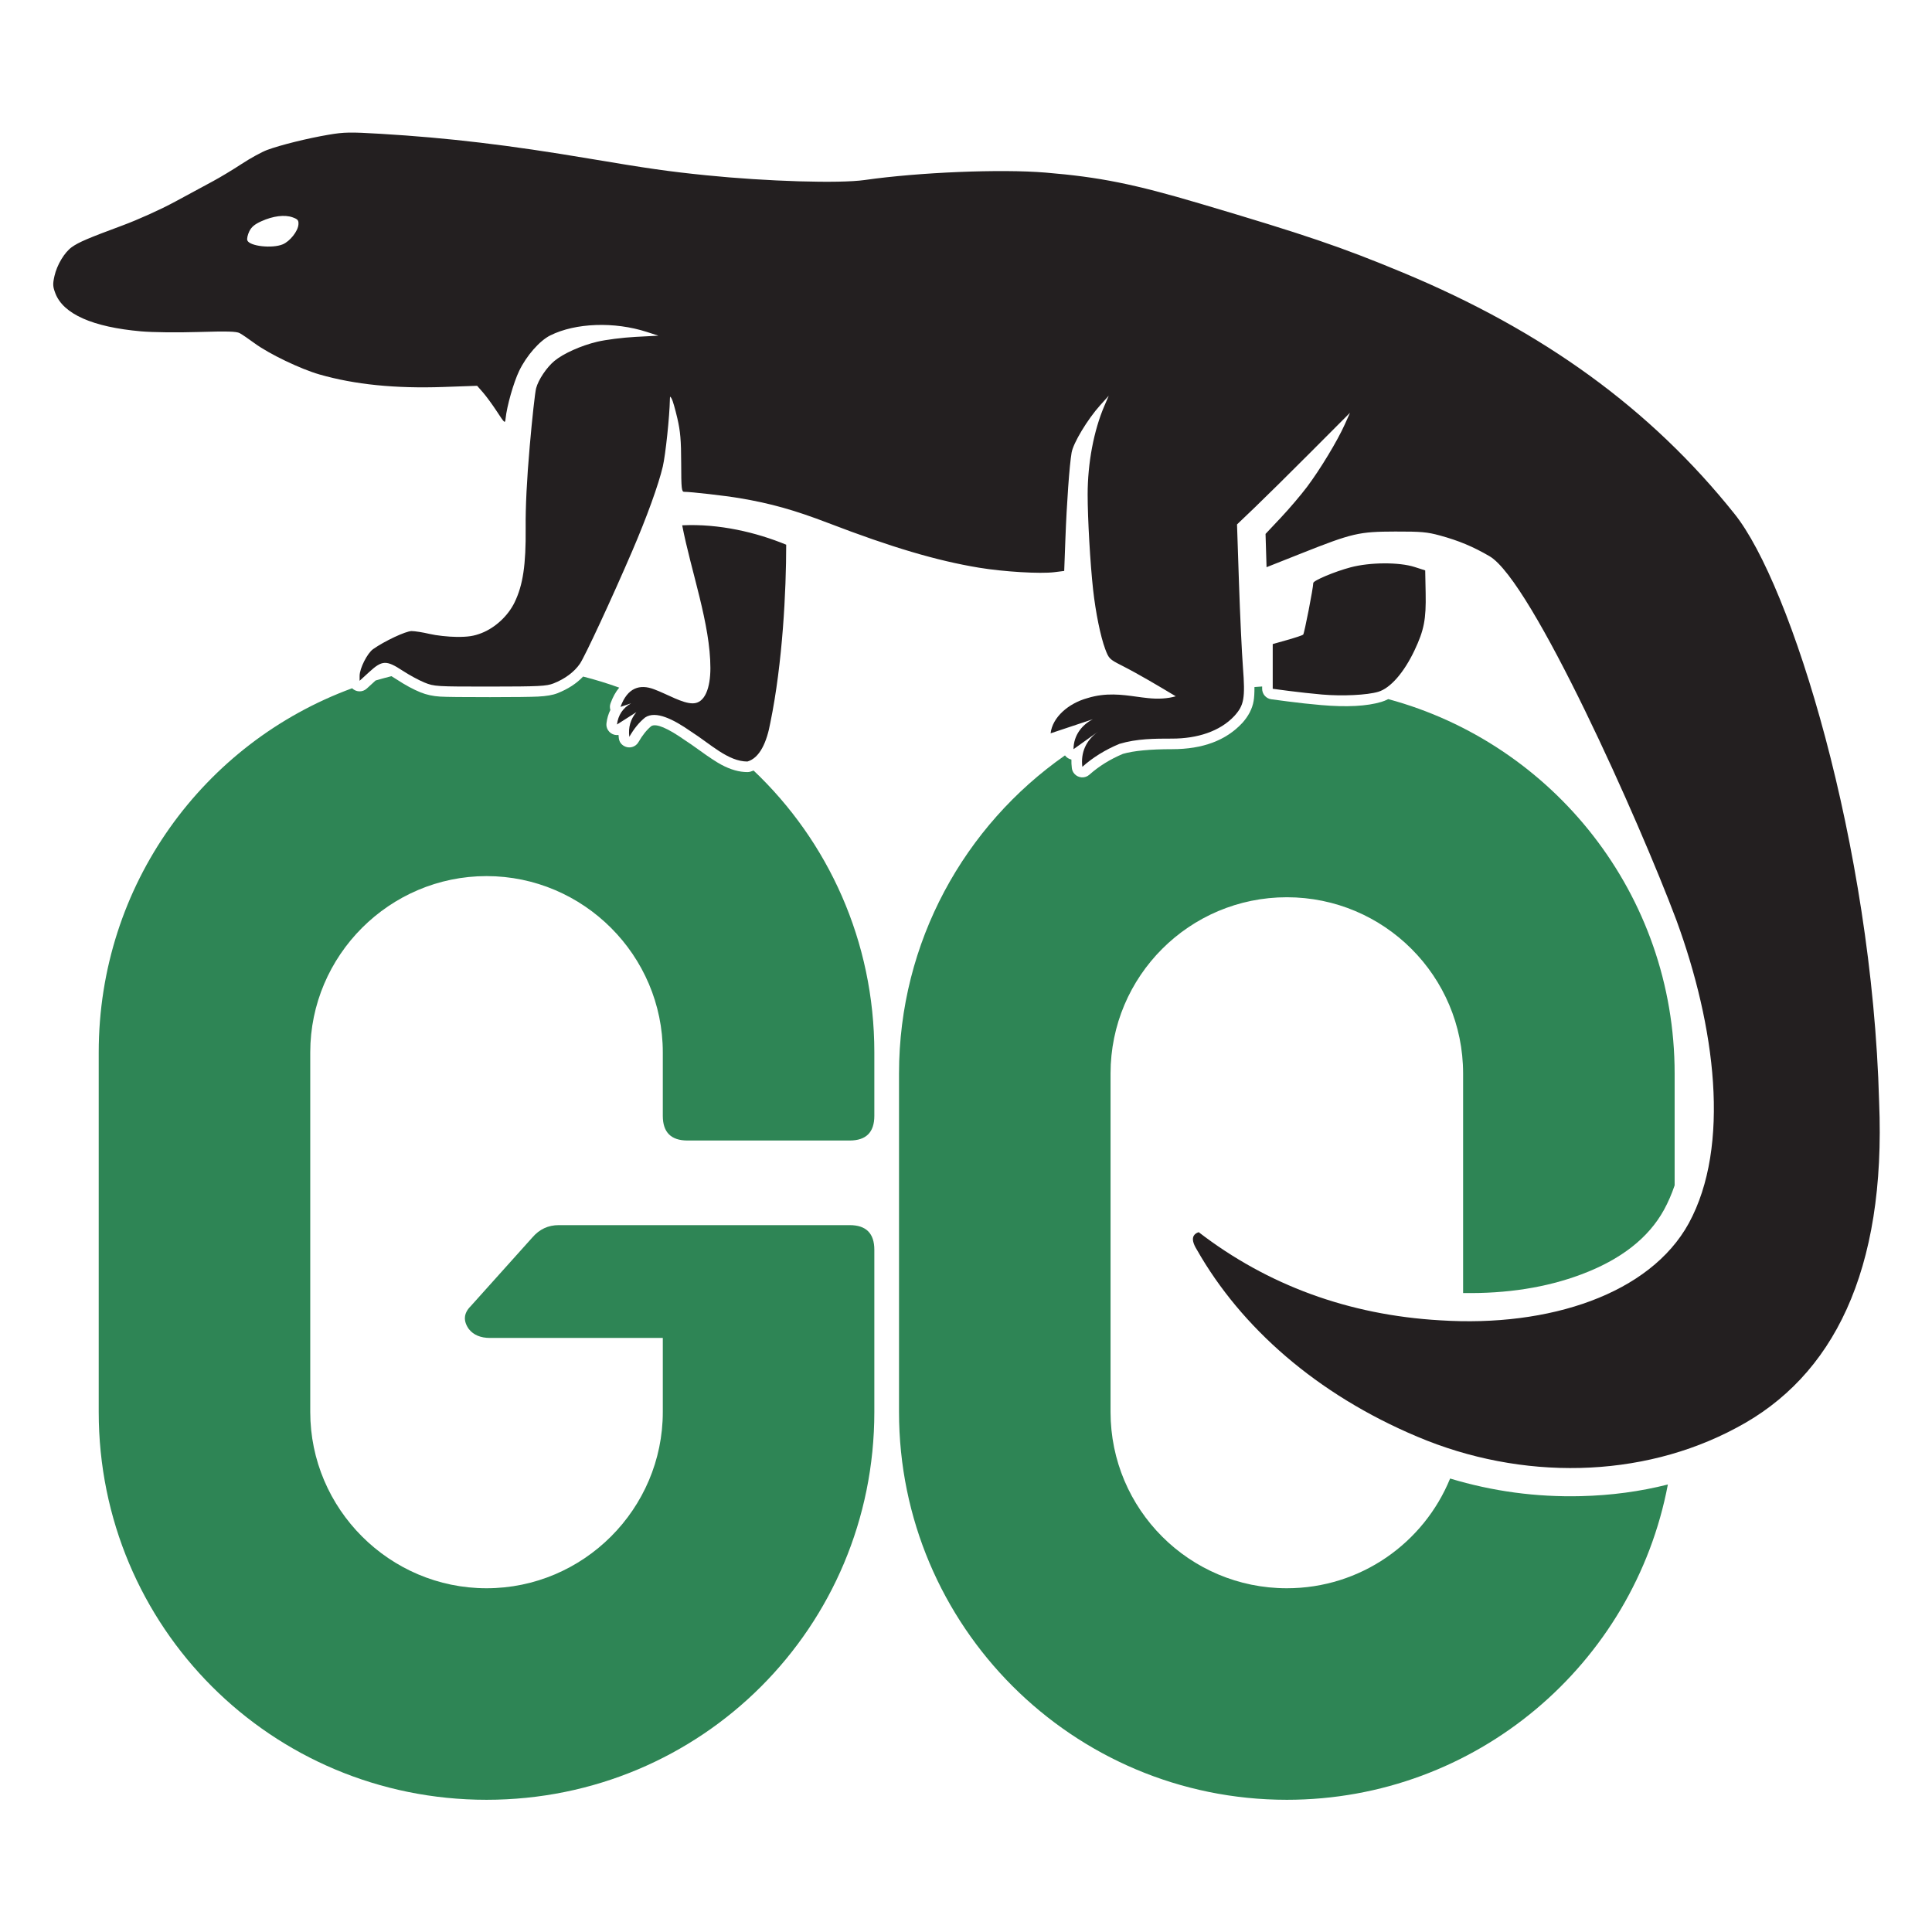
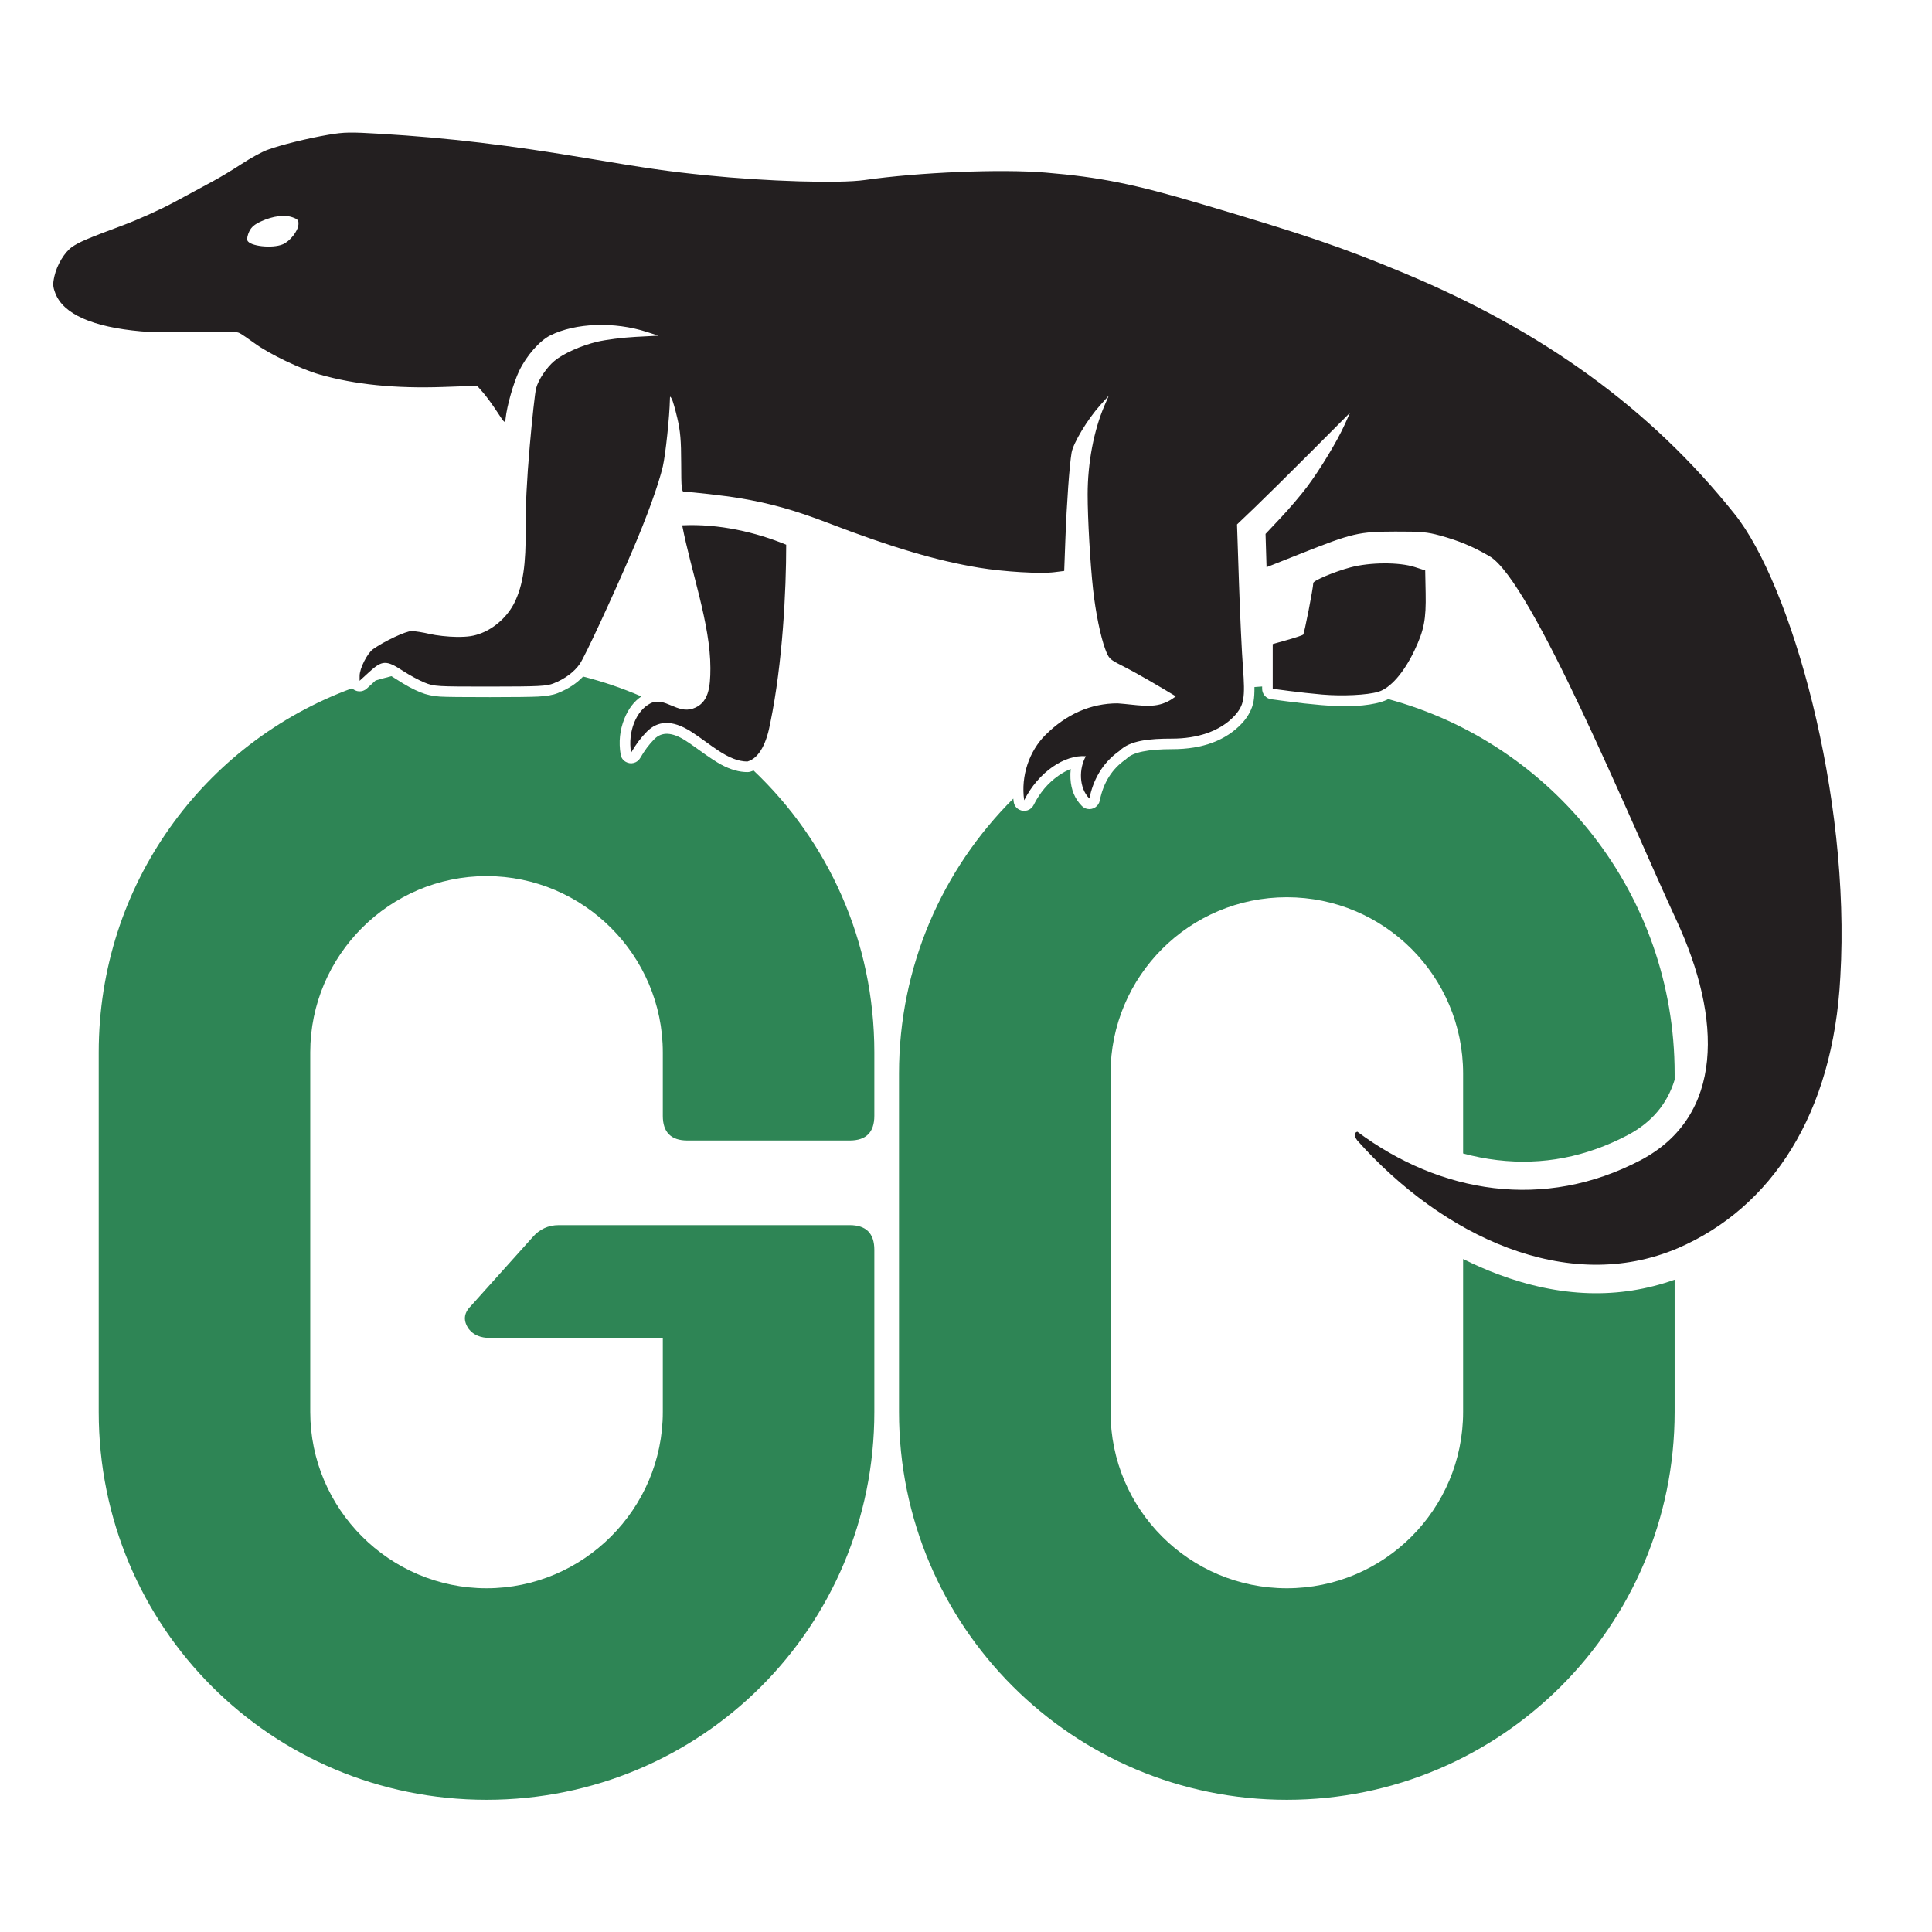
<svg xmlns="http://www.w3.org/2000/svg" width="512" height="512" viewBox="-30 69 1096 1096">
-   <path id="G" fill="#2E8555" fill-rule="evenodd" d="M452 716H360Q346 716 346 702V666C346 611 301 566 246 566C191 566 146 611 146 666V870C146 925 191 970 246 970C301 970 346 925 346 870V828H248Q240 828 236 823Q231 816 237 810L272 771Q278 764 287 764H452Q466 764 466 778V870C466 992 368 1090 246 1090C124 1090 26 992 26 870V666C26 570.839 85.624 490.28 169.755 459.441Q170.497 460.186 171.457 460.636Q172.538 461.141 173.731 461.195Q174.923 461.248 176.045 460.842Q177.167 460.435 178.048 459.63L183.071 455.039C186.044 454.161 189.043 453.343 192.068 452.588Q193.372 453.347 195.094 454.477Q202.387 459.267 208.592 461.775Q213.612 463.804 219.663 464.174Q224.922 464.495 248.003 464.483Q268.981 464.471 275.226 464.16Q282.306 463.808 286.2 462.274Q295.175 458.737 300.789 452.804C307.761 454.574 314.597 456.675 321.28 459.09Q318.313 462.582 316.361 467.95Q315.674 469.838 316.259 471.744Q314.565 475.108 314.046 479.256Q313.778 481.399 314.938 483.221Q315.579 484.228 316.556 484.913Q317.533 485.598 318.698 485.857Q319.783 486.098 320.877 485.936Q320.932 486.83 321.046 487.744Q321.418 490.721 324.023 492.209Q325.059 492.802 326.243 492.952Q327.427 493.103 328.579 492.789Q329.73 492.474 330.674 491.744Q331.617 491.013 332.209 489.977Q335.538 484.152 339.501 480.886Q343.695 478.51 358.559 488.915Q358.667 488.991 358.779 489.062Q361.463 490.77 366.823 494.649Q374.967 500.542 379.235 502.824Q387.046 507 394 507Q394.84 507 395.648 506.769Q396.602 506.497 397.509 506.122C439.75 546.147 466 602.859 466 666V702Q466 716 452 716Z" />
-   <path id="O-tail-cutout" fill="#2E8555" fill-rule="evenodd" d="M920 678V741.444Q917.492 748.852 913.981 755.289Q900.739 779.365 866.899 792.013Q837.176 803.121 800 802.519V678C800 622.772 755.228 578 700 578C644.772 578 600 622.772 600 678V870C600 925.228 644.772 970 700 970C741.873 970 777.735 944.264 792.631 907.746Q828.75 918.661 866.76 917.745Q892.532 917.124 916.161 911.134C896.899 1012.977 807.444 1090 700 1090C578.497 1090 480 991.503 480 870V678C480 603.3 517.23 537.295 574.148 497.529Q574.833 498.472 575.824 499.09Q576.744 499.664 577.799 499.879Q577.732 502.233 578.046 504.744Q578.277 506.593 579.516 507.986Q580.308 508.878 581.382 509.399Q582.456 509.919 583.648 509.99Q584.839 510.06 585.967 509.669Q587.094 509.277 587.986 508.484Q596.126 501.249 607.015 496.661Q616.182 494 635 494Q660.884 494 674.716 479.151Q680.003 473.299 681.162 466.677Q681.666 463.795 681.636 458.756C683.087 458.636 684.541 458.53 686 458.438V459.743Q686 460.835 686.385 461.857Q686.769 462.878 687.489 463.699Q688.209 464.52 689.172 465.035Q690.135 465.549 691.217 465.692L700.466 466.909Q709.827 468.142 719.482 468.979Q741.234 470.863 753.582 467.197Q755.586 466.602 757.529 465.598C851.131 490.889 920 576.402 920 678Z" />
-   <path id="Original-Komodo" fill="#231F20" fill-rule="evenodd" d="M815 384.541C805.596 379.065 797.576 375.714 786.871 372.788C779.639 370.811 776.186 370.505 761.5 370.539C740.878 370.586 737.225 371.434 708.428 382.856L688.5 390.761L688.213 381.32L687.926 371.879L696.581 362.689C701.341 357.635 708.052 349.749 711.494 345.165C718.925 335.269 728.684 319.124 732.854 309.828L735.846 303.156L713.673 325.393C701.478 337.623 687.056 351.875 681.624 357.065L671.749 366.5L672.849 399.5C673.454 417.65 674.466 439.25 675.099 447.5C676.45 465.133 675.767 469.038 670.264 475.129C662 484 649 488 635 488C625 488 615 488 605 491Q593 496 584 504C583 496 586 489 593 484L579 494C579 486 584 480 590 477L566 485C567 476 576 468 587 465C597.351 461.815 606.434 463.068 614.754 464.216C616.883 464.509 618.962 464.796 621 465Q630 466 637 464C627 458 616.094 451.494 606.185 446.457C599.415 443.017 598.991 442.592 596.977 437.208C594.321 430.109 591.537 416.458 590.103 403.5C588.473 388.772 587.007 363.193 587.008 349.5C587.008 331.688 590.493 313.211 596.473 299.305L598.97 293.5L594.18 298.814C586.988 306.792 578.85 320.279 577.903 325.79C576.684 332.881 575.144 354.293 574.387 374.696L573.712 392.892L568.129 393.59C560.087 394.594 539.442 393.365 525.38 391.045C501.454 387.096 475.776 379.491 440 365.758C420.744 358.366 407.064 354.527 389.5 351.584C381.191 350.192 362.005 348 358.126 348C356.647 348 356.461 346.215 356.428 331.75C356.398 318.742 355.961 313.651 354.236 306.234C353.051 301.138 351.627 296.188 351.071 295.234C350.148 293.65 350.058 293.673 350.026 295.5C349.86 305.133 347.545 327.069 346 333.646C343.582 343.942 336.924 362.347 328.667 381.56C317.095 408.486 301.812 441.413 298.965 445.551C295.763 450.204 290.48 454.138 284 456.692C280.032 458.255 275.775 458.467 248 458.483C217.473 458.499 216.325 458.429 210.84 456.212C207.728 454.954 202.124 451.916 198.387 449.462C189.196 443.425 186.795 443.507 179.581 450.1L174 455.201L174.01 452.35C174.024 448.142 178.346 439.602 181.652 437.248C187.995 432.731 200.206 427 203.485 427C205.35 427 209.941 427.728 213.688 428.619C217.435 429.509 224.325 430.266 229 430.301C235.541 430.349 238.814 429.848 243.202 428.128C250.989 425.075 258.232 418.33 261.933 410.685C266.693 400.851 268.393 389.413 268.202 368.5C268.091 356.367 268.847 341.21 270.52 322C271.885 306.325 273.512 291.582 274.134 289.239C275.421 284.394 280.071 277.452 284.5 273.763C289.538 269.568 299.578 265.063 308.766 262.875C313.638 261.715 323.248 260.493 330.5 260.111L343.5 259.427L336.978 257.316C318.522 251.344 296.458 252.136 282.146 259.284C276.1 262.303 268.656 270.792 264.529 279.374C261.329 286.025 257.54 299.337 256.807 306.5C256.512 309.379 256.315 309.216 251.912 302.469C249.389 298.603 245.826 293.733 243.995 291.647L240.666 287.856L221.583 288.526C194.261 289.485 171.296 287.169 151.264 281.435C140.495 278.352 122.581 269.744 114.415 263.729C111.068 261.264 107.257 258.673 105.947 257.972C104.117 256.992 98.684 256.846 82.532 257.341C70.516 257.709 56.57 257.549 50 256.968C22.519 254.539 5.901 247.162 1.408 235.398C-0.057 231.562 -0.131 230.162 0.893 225.589C2.309 219.26 6.589 212.141 10.766 209.166C14.64 206.408 19.948 204.139 39.338 196.952C48.503 193.556 61.143 187.848 69.338 183.404C77.127 179.182 86.794 173.959 90.819 171.8C94.844 169.64 102.157 165.234 107.069 162.008C111.981 158.783 118.462 155.222 121.472 154.096C128.931 151.306 144.441 147.46 156.441 145.425C165.236 143.934 168.638 143.874 185.941 144.909C224.41 147.211 258.585 151.278 304.5 159.017C337.651 164.605 349.417 166.282 370.5 168.422C405.103 171.935 446.169 173.168 460.5 171.123C491.439 166.708 537.781 164.804 563.103 166.907C593.801 169.456 613.13 173.338 651 184.559C710.754 202.265 730.752 209.065 765.5 223.497C845.486 256.716 906.51 301.08 953.951 360.5C985.988 400.373 1032 548 1036 694C1040 790 1010 850 955 879C901 908 833 909 774 884C717 860 674 822 649 778Q645.72 772.752 647.174 770.086Q647.936 768.688 650 768C689 798 735 815 787 818C849 822 906 803 928 763C952 719 943 651 921 591C900 535 839 398.541 815 384.541ZM357 367C378 366 399 371 416 378C416 404 414 445 407 479C405 490 401 499 394 501C383 501 373 491 362 484C352 477 342 472 336 476Q331 480 327 487Q326 479 331 473L320 480Q321 472 328 468L322 470C326 459 333 457 341 460C349 463 357 468 363 468C370 468 373 459 373 448C373 423 362 393 357 367ZM720 463.001C714.775 462.548 706.337 461.63 701.25 460.96L692 459.743V434.373L700.25 432.041C704.788 430.758 708.847 429.405 709.271 429.033C709.914 428.47 715 402.463 715 399.739C715 398.343 727.145 393.24 736.163 390.847C747.202 387.917 763.711 387.829 772.5 390.652L778.5 392.579L778.754 405.498C779.046 420.316 777.852 426.465 772.47 437.86C766.483 450.537 758.737 459.407 751.874 461.445C745.562 463.319 731.567 464.003 720 463.001ZM130.4 207.606C134.489 205.898 139.028 200.165 139.299 196.367C139.469 193.984 138.964 193.36 136 192.294C131.502 190.676 124.932 191.497 118.263 194.511C114.397 196.258 112.593 197.786 111.371 200.348C110.461 202.257 109.984 204.516 110.311 205.368C111.581 208.678 124.413 210.108 130.4 207.606Z" />
+   <path id="G" fill="#2E8555" fill-rule="evenodd" d="M452 716H360Q346 716 346 702V666C346 611 301 566 246 566C191 566 146 611 146 666V870C146 925 191 970 246 970C301 970 346 925 346 870V828H248Q240 828 236 823Q231 816 237 810L272 771Q278 764 287 764H452Q466 764 466 778V870C466 992 368 1090 246 1090C124 1090 26 992 26 870V666C26 570.839 85.624 490.28 169.755 459.441Q170.497 460.186 171.457 460.636Q172.538 461.141 173.731 461.195Q174.923 461.248 176.045 460.842Q177.167 460.435 178.048 459.63L183.071 455.039C186.044 454.161 189.043 453.343 192.068 452.588Q193.372 453.347 195.094 454.477Q202.387 459.267 208.592 461.775Q213.612 463.804 219.663 464.174Q224.922 464.495 248.003 464.483Q268.981 464.471 275.226 464.16Q282.306 463.808 286.2 462.274Q295.175 458.737 300.789 452.804C312.196 455.701 323.24 459.483 333.845 464.073Q327.573 468.287 324.179 476.772Q320.32 486.419 322.082 496.986Q322.55 499.796 325.023 501.209Q326.059 501.802 327.243 501.952Q328.427 502.103 329.579 501.789Q330.73 501.474 331.674 500.744Q332.617 500.013 333.209 498.977Q336.811 492.674 341.243 488.243Q347.562 481.924 358.779 489.062Q361.463 490.77 366.823 494.649Q374.967 500.542 379.235 502.824Q387.046 507 394 507Q394.84 507 395.648 506.769Q396.602 506.497 397.509 506.122C439.75 546.147 466 602.859 466 666V702Q466 716 452 716Z" />
+   <path id="O-tail-cutout" fill="#2E8555" fill-rule="evenodd" d="M920 678V681.558Q913.716 702.114 893.537 712.847Q857.86 731.659 819.378 727.111Q809.555 725.95 800 723.346V678C800 622.772 755.228 578 700 578C644.772 578 600 622.772 600 678V870C600 925.228 644.772 970 700 970C755.228 970 800 925.228 800 870V783.221Q809.687 788.075 819.751 791.854Q872.714 811.741 920 794.955V870C920 991.503 821.503 1090 700 1090C578.497 1090 480 991.503 480 870V678C480 617.047 504.788 561.883 544.834 522.04Q544.931 522.942 545.06 523.849Q545.505 526.961 548.317 528.367Q549.384 528.9 550.575 528.985Q551.765 529.069 552.897 528.692Q554.03 528.315 554.931 527.533Q555.833 526.751 556.367 525.683Q561.59 515.236 570.441 509.04Q574.035 506.524 577.418 505.246Q577.099 507.896 577.26 510.717Q577.807 520.292 583.757 526.243Q585.042 527.527 586.823 527.883Q587.994 528.117 589.164 527.886Q590.335 527.654 591.328 526.992Q592.321 526.33 592.985 525.339Q593.649 524.347 593.883 523.177Q596.923 507.978 608.441 499.915Q608.871 499.614 609.243 499.243Q614.485 494 635 494Q660.884 494 674.716 479.151Q680.003 473.299 681.162 466.677Q681.666 463.795 681.636 458.756C683.087 458.636 684.541 458.53 686 458.438V459.743Q686 460.835 686.385 461.857Q686.769 462.878 687.489 463.699Q688.209 464.52 689.172 465.035Q690.135 465.549 691.217 465.692L700.466 466.909Q709.827 468.142 719.482 468.979Q741.234 470.863 753.582 467.197Q755.586 466.602 757.529 465.598C851.131 490.889 920 576.402 920 678Z" />
+   <path id="Original-Komodo" fill="#231F20" fill-rule="evenodd" d="M815 384.541C805.596 379.065 797.576 375.714 786.871 372.788C779.639 370.811 776.186 370.505 761.5 370.539C740.878 370.586 737.225 371.434 708.428 382.856L688.5 390.761L688.213 381.32L687.926 371.879L696.581 362.689C701.341 357.635 708.052 349.749 711.494 345.165C718.925 335.269 728.684 319.124 732.854 309.828L735.846 303.156L713.673 325.393C701.478 337.623 687.056 351.875 681.624 357.065L671.749 366.5L672.849 399.5C673.454 417.65 674.466 439.25 675.099 447.5C676.45 465.133 675.767 469.038 670.264 475.129C662 484 649 488 635 488C622 488 611 489 605 495C595 502 590 512 588 522C582 516 582 505 586 498C574 497 559 507 551 523C549 509 554 495 563 486C575 474 589 468 604 468C606.593 468.185 609.014 468.439 611.302 468.679C621.368 469.734 628.852 470.518 637 464C627 458 616.094 451.494 606.185 446.457C599.415 443.017 598.991 442.592 596.977 437.208C594.321 430.109 591.537 416.458 590.103 403.5C588.473 388.772 587.007 363.193 587.008 349.5C587.008 331.688 590.493 313.211 596.473 299.305L598.97 293.5L594.18 298.814C586.988 306.792 578.85 320.279 577.903 325.79C576.684 332.881 575.144 354.293 574.387 374.696L573.712 392.892L568.129 393.59C560.087 394.594 539.442 393.365 525.38 391.045C501.454 387.096 475.776 379.491 440 365.758C420.744 358.366 407.064 354.527 389.5 351.584C381.191 350.192 362.005 348 358.126 348C356.647 348 356.461 346.215 356.428 331.75C356.398 318.742 355.961 313.651 354.236 306.234C353.051 301.138 351.627 296.188 351.071 295.234C350.148 293.65 350.058 293.673 350.026 295.5C349.86 305.133 347.545 327.069 346 333.646C343.582 343.942 336.924 362.347 328.667 381.56C317.095 408.486 301.812 441.413 298.965 445.551C295.763 450.204 290.48 454.138 284 456.692C280.032 458.255 275.775 458.467 248 458.483C217.473 458.499 216.325 458.429 210.84 456.212C207.728 454.954 202.124 451.916 198.387 449.462C189.196 443.425 186.795 443.507 179.581 450.1L174 455.201L174.01 452.35C174.024 448.142 178.346 439.602 181.652 437.248C187.995 432.731 200.206 427 203.485 427C205.35 427 209.941 427.728 213.688 428.619C217.435 429.509 224.325 430.266 229 430.301C235.541 430.349 238.814 429.848 243.202 428.128C250.989 425.075 258.232 418.33 261.933 410.685C266.693 400.851 268.393 389.413 268.202 368.5C268.091 356.367 268.847 341.21 270.52 322C271.885 306.325 273.512 291.582 274.134 289.239C275.421 284.394 280.071 277.452 284.5 273.763C289.538 269.568 299.578 265.063 308.766 262.875C313.638 261.715 323.248 260.493 330.5 260.111L343.5 259.427L336.978 257.316C318.522 251.344 296.458 252.136 282.146 259.284C276.1 262.303 268.656 270.792 264.529 279.374C261.329 286.025 257.54 299.337 256.807 306.5C256.512 309.379 256.315 309.216 251.912 302.469C249.389 298.603 245.826 293.733 243.995 291.647L240.666 287.856L221.583 288.526C194.261 289.485 171.296 287.169 151.264 281.435C140.495 278.352 122.581 269.744 114.415 263.729C111.068 261.264 107.257 258.673 105.947 257.972C104.117 256.992 98.684 256.846 82.532 257.341C70.516 257.709 56.57 257.549 50 256.968C22.519 254.539 5.901 247.162 1.408 235.398C-0.057 231.562 -0.131 230.162 0.893 225.589C2.309 219.26 6.589 212.141 10.766 209.166C14.64 206.408 19.948 204.139 39.338 196.952C48.503 193.556 61.143 187.848 69.338 183.404C77.127 179.182 86.794 173.959 90.819 171.8C94.844 169.64 102.157 165.234 107.069 162.008C111.981 158.783 118.462 155.222 121.472 154.096C128.931 151.306 144.441 147.46 156.441 145.425C165.236 143.934 168.638 143.874 185.941 144.909C224.41 147.211 258.585 151.278 304.5 159.017C337.651 164.605 349.417 166.282 370.5 168.422C405.103 171.935 446.169 173.168 460.5 171.123C491.439 166.708 537.781 164.804 563.103 166.907C593.801 169.456 613.13 173.338 651 184.559C710.754 202.265 730.752 209.065 765.5 223.497C845.486 256.716 906.51 301.08 953.951 360.5C985.988 400.373 1020 520 1014 623C1010 701 975 754 922 777C859 804 788 770 740 716Q738 713.333 738.667 712Q739 711.333 740 711C787 746 846 756 901 727C948 702 947 647 921 591C895 535 839 398.541 815 384.541ZM357 367C378 366 399 371 416 378C416 404 414 445 407 479C405 490 401 499 394 501C383 501 373 491 362 484C351 477 343 478 337 484Q332 489 328 496C326 484 331 472 339 468C343.082 465.959 346.904 467.563 350.864 469.225C354.664 470.82 358.592 472.469 363 471C372 468 373 459 373 448C373 423 362 393 357 367ZM720 463.001C714.775 462.548 706.337 461.63 701.25 460.96L692 459.743V434.373L700.25 432.041C704.788 430.758 708.847 429.405 709.271 429.033C709.914 428.47 715 402.463 715 399.739C715 398.343 727.145 393.24 736.163 390.847C747.202 387.917 763.711 387.829 772.5 390.652L778.5 392.579L778.754 405.498C779.046 420.316 777.852 426.465 772.47 437.86C766.483 450.537 758.737 459.407 751.874 461.445C745.562 463.319 731.567 464.003 720 463.001ZM130.4 207.606C134.489 205.898 139.028 200.165 139.299 196.367C139.469 193.984 138.964 193.36 136 192.294C131.502 190.676 124.932 191.497 118.263 194.511C114.397 196.258 112.593 197.786 111.371 200.348C110.461 202.257 109.984 204.516 110.311 205.368C111.581 208.678 124.413 210.108 130.4 207.606Z" />
</svg>
